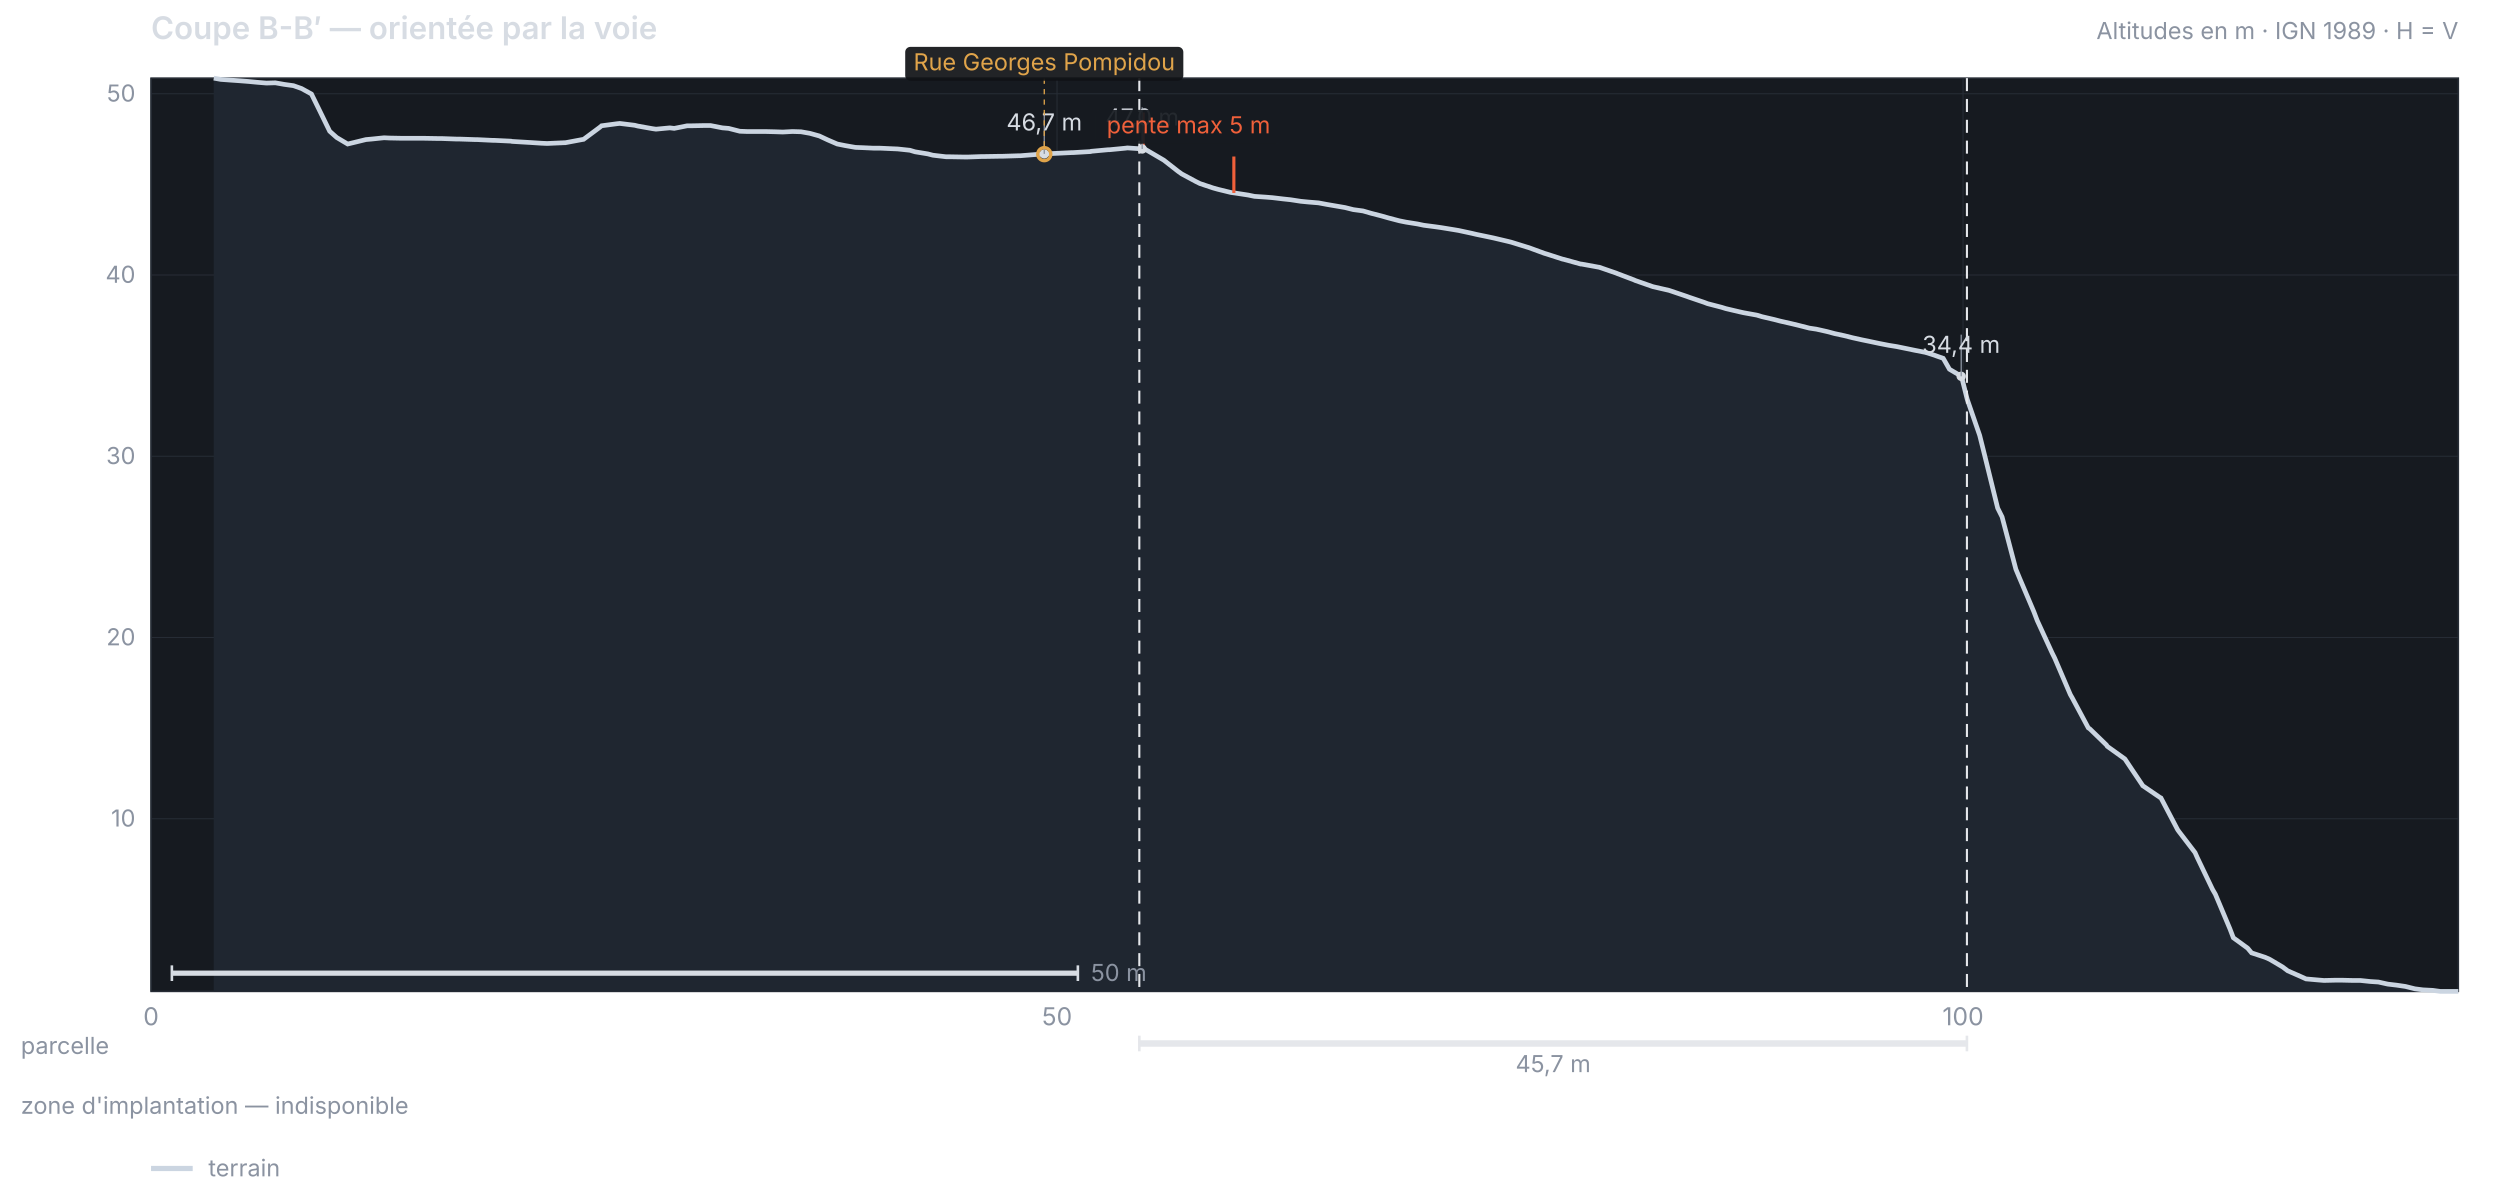
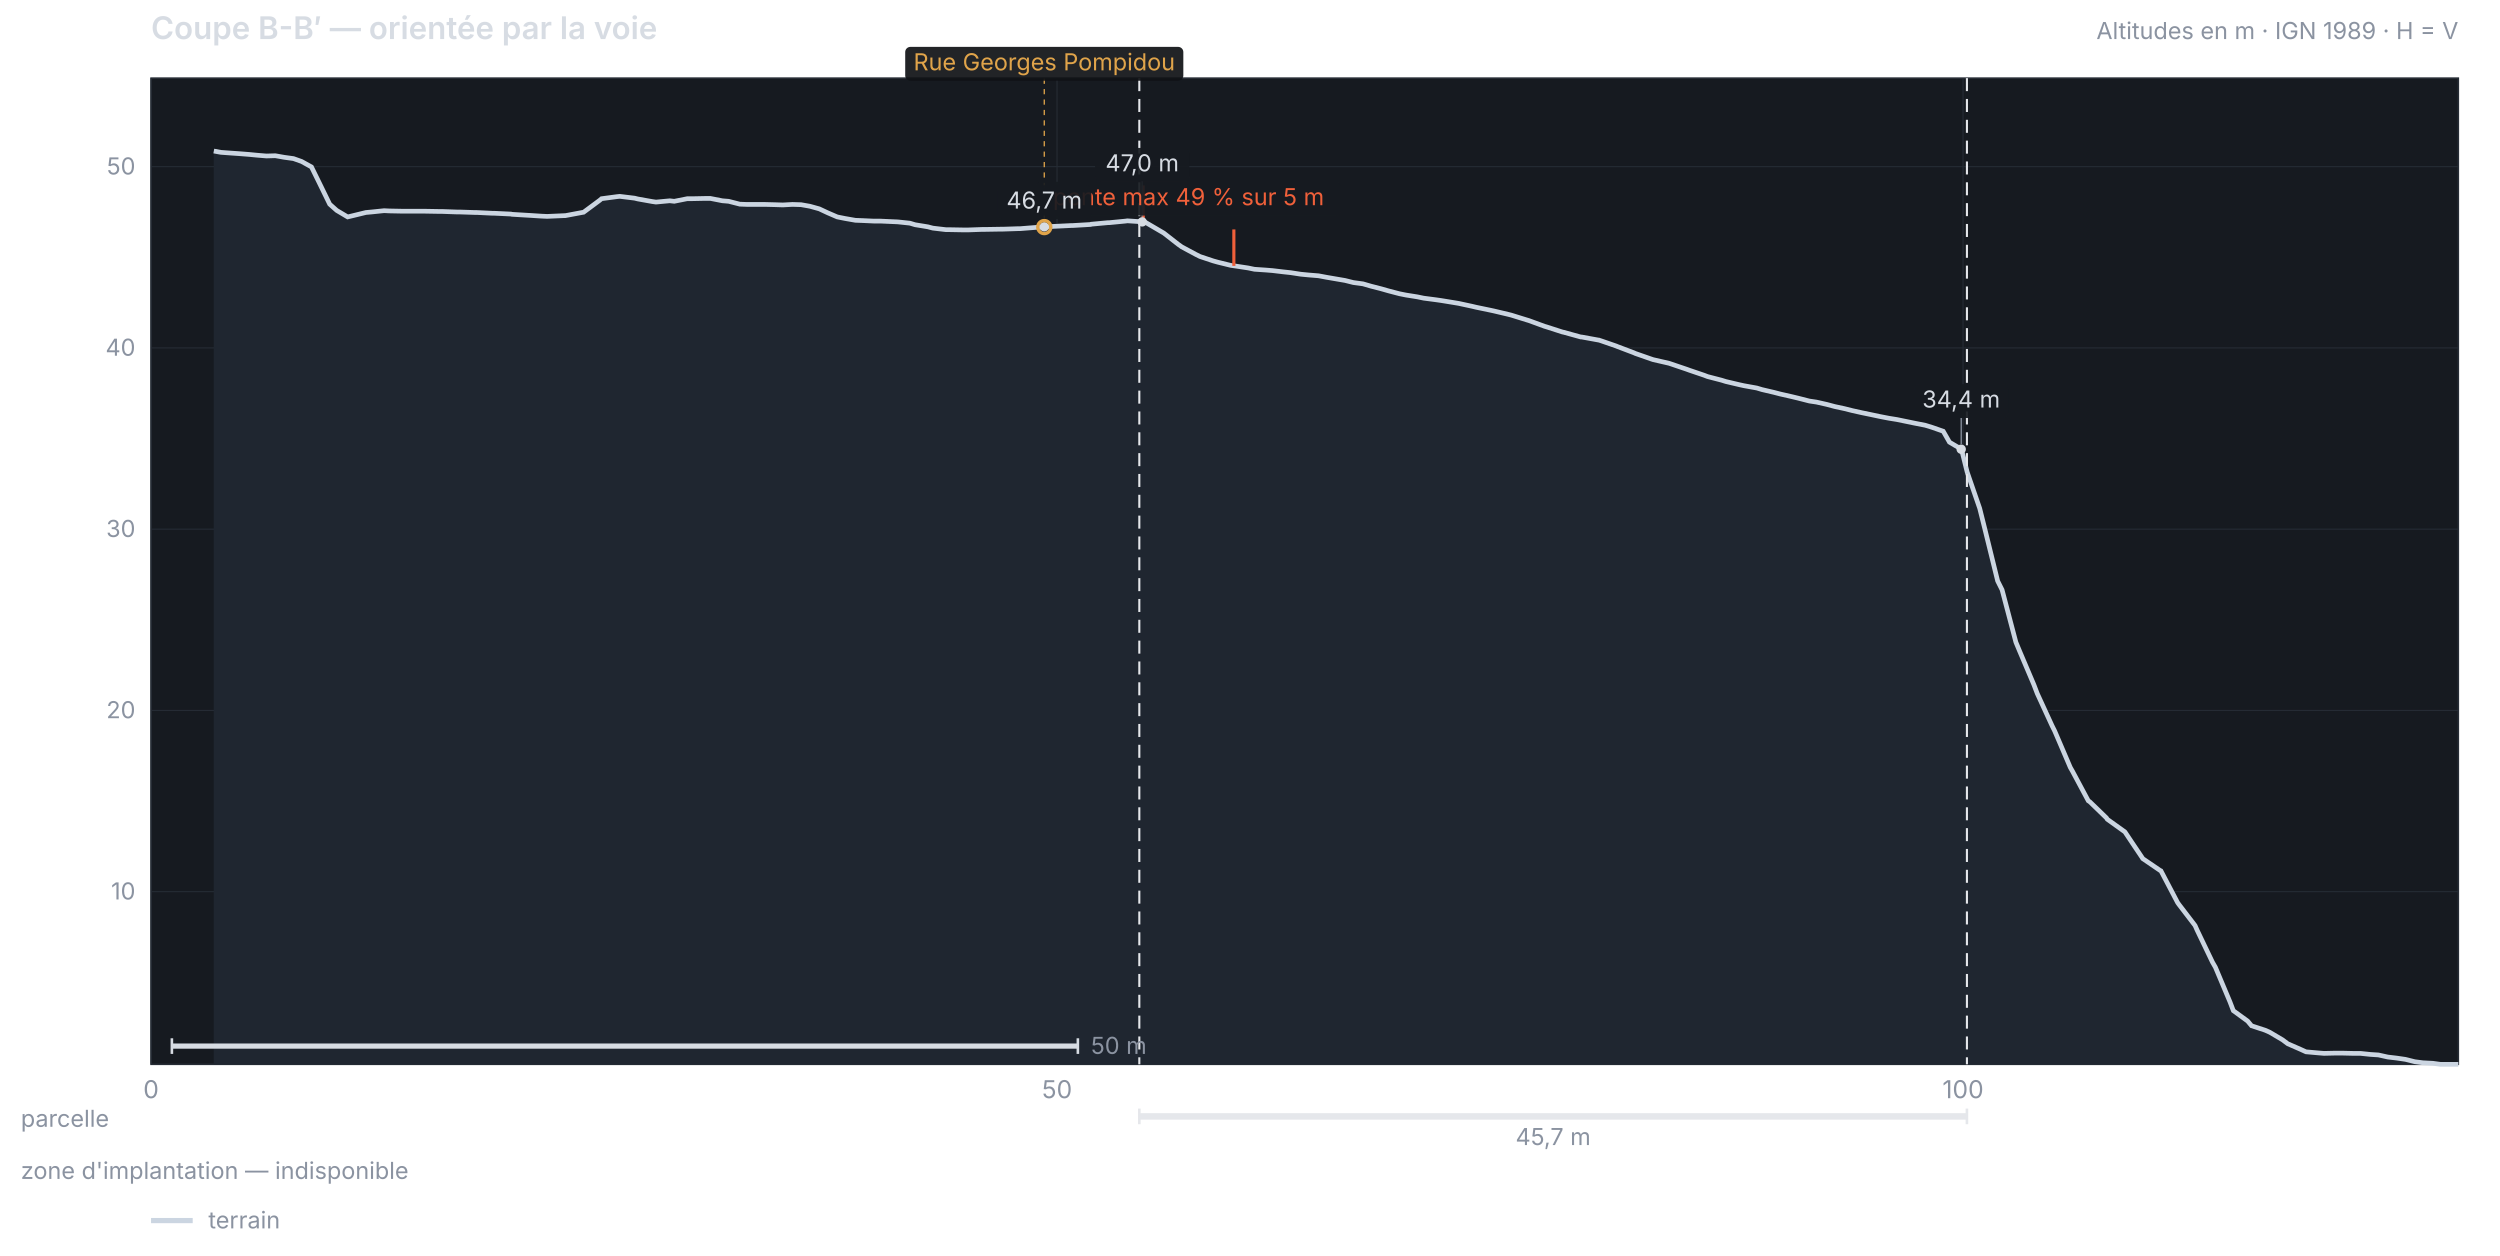
- <svg xmlns="http://www.w3.org/2000/svg" viewBox="0 0 960 462" width="960" height="462" role="img" aria-label="Coupe B-B′ — orientée par la voie" font-family="Inter, Helvetica, Arial, sans-serif" data-plot-x0="58.0" data-plot-x1="944.0" style="background:#0f1115">
+ <svg xmlns="http://www.w3.org/2000/svg" viewBox="0 0 960 482" width="960" height="482" role="img" aria-label="Coupe B-B′ — orientée par la voie" font-family="Inter, Helvetica, Arial, sans-serif" data-plot-x0="58.0" data-plot-x1="944.0" style="background:#0f1115">
  <text x="58" y="15" font-size="12" font-weight="600" fill="#d7dce3">Coupe B-B′ — orientée par la voie</text>
  <text x="944" y="15" text-anchor="end" font-size="9" fill="#8b93a1">Altitudes en m · IGN 1989 · H = V</text>
-   <rect x="58.0" y="30" width="886.0" height="350.7" fill="#161a20" stroke="#262c35" stroke-width="0.6" />
-   <line x1="58.0" y1="30" x2="58.0" y2="380.7" stroke="#262c35" stroke-width="0.4" />
-   <text x="58.0" y="393.7" text-anchor="middle" font-size="9.5" fill="#8b93a1">0</text>
-   <line x1="405.9" y1="30" x2="405.9" y2="380.7" stroke="#262c35" stroke-width="0.4" />
-   <text x="405.9" y="393.7" text-anchor="middle" font-size="9.5" fill="#8b93a1">50</text>
-   <line x1="753.8" y1="30" x2="753.8" y2="380.7" stroke="#262c35" stroke-width="0.4" />
-   <text x="753.8" y="393.7" text-anchor="middle" font-size="9.5" fill="#8b93a1">100</text>
-   <line x1="58.0" y1="314.4" x2="944.0" y2="314.4" stroke="#262c35" stroke-width="0.4" />
-   <text x="52.0" y="317.4" text-anchor="end" font-size="9" fill="#8b93a1">10</text>
-   <line x1="58.0" y1="244.8" x2="944.0" y2="244.8" stroke="#262c35" stroke-width="0.4" />
-   <text x="52.0" y="247.8" text-anchor="end" font-size="9" fill="#8b93a1">20</text>
-   <line x1="58.0" y1="175.2" x2="944.0" y2="175.2" stroke="#262c35" stroke-width="0.4" />
-   <text x="52.0" y="178.2" text-anchor="end" font-size="9" fill="#8b93a1">30</text>
-   <line x1="58.0" y1="105.6" x2="944.0" y2="105.6" stroke="#262c35" stroke-width="0.4" />
-   <text x="52.0" y="108.6" text-anchor="end" font-size="9" fill="#8b93a1">40</text>
-   <line x1="58.0" y1="36.0" x2="944.0" y2="36.0" stroke="#262c35" stroke-width="0.4" />
-   <text x="52.0" y="39.0" text-anchor="end" font-size="9" fill="#8b93a1">50</text>
-   <polygon points="82.1,30.0 84.8,30.5 88.9,30.8 91.8,31.0 95.6,31.3 98.7,31.6 102.3,31.9 105.7,31.8 109.1,32.4 112.7,32.9 115.8,34.0 119.6,36.1 122.5,42.0 126.6,50.4 129.3,52.8 133.5,55.3 136.0,54.7 140.5,53.6 142.7,53.4 147.5,52.9 149.5,53.0 154.4,53.1 156.2,53.1 161.4,53.1 162.9,53.1 168.4,53.2 169.7,53.2 175.3,53.4 176.4,53.4 182.3,53.6 183.1,53.6 189.2,53.9 189.9,53.9 196.2,54.2 196.6,54.3 203.2,54.7 203.3,54.7 207.9,55.0 210.1,55.1 210.1,55.1 216.8,54.8 217.1,54.8 223.5,53.6 224.1,53.5 230.3,48.9 231.0,48.3 237.0,47.5 238.0,47.4 243.7,48.1 244.9,48.4 250.5,49.4 251.9,49.6 257.2,49.1 258.9,49.3 263.9,48.3 265.8,48.3 270.6,48.2 272.8,48.2 277.4,49.1 279.8,49.3 284.1,50.4 286.7,50.5 290.8,50.5 293.7,50.5 297.6,50.6 300.6,50.7 304.3,50.5 307.6,50.6 311.0,51.2 314.6,52.2 317.8,53.7 321.5,55.3 324.5,55.9 328.5,56.6 331.2,56.7 335.5,56.9 338.0,56.9 342.4,57.1 344.7,57.2 349.4,57.7 351.4,58.3 356.3,59.1 358.2,59.6 363.3,60.2 364.9,60.2 370.3,60.3 371.6,60.3 377.2,60.1 378.4,60.1 384.2,60.0 385.1,60.0 391.2,59.8 391.8,59.8 398.1,59.3 398.6,59.3 405.1,58.9 405.3,58.9 411.5,58.6 412.0,58.6 412.0,58.6 418.8,58.2 419.0,58.1 425.5,57.5 426.0,57.5 432.2,56.9 432.9,56.8 439.0,57.2 439.9,57.4 445.7,60.8 446.9,61.5 452.4,65.8 453.8,66.8 459.2,69.7 460.8,70.5 465.9,72.2 467.7,72.7 472.6,73.9 474.7,74.2 479.3,74.9 481.7,75.4 486.1,75.7 488.6,75.9 492.8,76.4 495.6,76.7 499.5,77.3 502.6,77.6 506.3,77.9 509.5,78.5 513.0,79.1 516.5,79.7 519.7,80.5 523.4,81.0 526.5,81.9 530.4,82.9 533.2,83.7 537.4,84.8 539.9,85.3 544.3,86.0 546.7,86.5 551.3,87.1 553.4,87.4 558.3,88.2 560.1,88.5 565.2,89.6 566.9,90.0 572.2,91.1 573.6,91.4 579.1,92.7 580.3,93.0 586.1,94.8 587.1,95.1 593.1,97.3 593.8,97.5 600.0,99.5 600.5,99.6 607.0,101.4 607.3,101.4 613.9,102.6 614.0,102.6 615.2,103.0 620.7,104.9 620.9,105.0 627.5,107.5 627.9,107.7 634.2,109.9 634.8,110.1 640.9,111.5 641.8,111.8 647.7,113.8 648.8,114.2 654.4,116.1 655.7,116.6 661.1,118.0 662.7,118.5 667.8,119.7 669.6,120.1 674.6,121.0 676.6,121.6 681.3,122.7 683.6,123.3 688.0,124.3 690.5,124.9 694.8,126.0 697.5,126.4 701.5,127.3 704.5,128.1 708.2,128.9 711.4,129.7 715.0,130.5 718.4,131.2 721.7,131.9 725.3,132.6 728.4,133.1 732.3,133.9 735.2,134.5 739.3,135.3 741.9,136.1 746.2,137.6 748.6,141.8 753.2,144.5 755.4,153.3 760.2,167.2 762.1,174.8 767.1,195.1 768.8,198.5 774.1,218.6 775.6,222.2 781.0,234.9 782.3,238.3 788.0,250.7 789.0,252.7 795.0,266.7 795.8,268.1 801.9,279.5 802.5,279.9 808.9,286.1 809.2,286.6 815.9,291.4 816.0,291.5 818.8,295.7 822.7,301.5 822.8,301.7 829.4,306.2 829.8,306.4 836.2,318.6 836.7,319.3 842.9,327.4 843.7,329.2 849.6,341.5 850.7,343.4 856.3,356.7 857.6,360.1 863.1,364.1 864.6,365.9 869.8,367.6 871.6,368.4 876.5,371.3 878.5,372.8 883.3,374.9 885.5,375.9 890.0,376.3 892.4,376.5 896.7,376.4 899.4,376.4 903.5,376.5 906.4,376.5 910.2,376.9 913.3,377.1 916.9,377.9 920.3,378.3 923.7,378.8 927.3,379.7 930.4,380.1 934.2,380.3 937.1,380.7 941.2,380.7 943.9,380.7 944.0,380.7 944.0,380.7 82.1,380.7" fill="#1f2630" stroke="none" />
-   <polyline points="82.1,30.0 84.8,30.5 88.9,30.8 91.8,31.0 95.6,31.3 98.7,31.6 102.3,31.9 105.7,31.8 109.1,32.4 112.7,32.9 115.8,34.0 119.6,36.1 122.5,42.0 126.6,50.4 129.3,52.8 133.5,55.3 136.0,54.7 140.5,53.6 142.7,53.4 147.5,52.9 149.5,53.0 154.4,53.1 156.2,53.1 161.4,53.1 162.9,53.1 168.4,53.2 169.7,53.2 175.3,53.4 176.4,53.4 182.3,53.6 183.1,53.6 189.2,53.9 189.9,53.9 196.2,54.2 196.6,54.3 203.2,54.7 203.3,54.7 207.9,55.0 210.1,55.1 210.1,55.1 216.8,54.8 217.1,54.8 223.5,53.6 224.1,53.5 230.3,48.9 231.0,48.3 237.0,47.5 238.0,47.4 243.7,48.1 244.9,48.4 250.5,49.4 251.9,49.6 257.2,49.1 258.9,49.3 263.9,48.3 265.8,48.3 270.6,48.2 272.8,48.2 277.4,49.1 279.8,49.3 284.1,50.4 286.7,50.5 290.8,50.5 293.7,50.5 297.6,50.6 300.6,50.7 304.3,50.5 307.6,50.6 311.0,51.2 314.6,52.2 317.8,53.7 321.5,55.3 324.5,55.9 328.5,56.6 331.2,56.7 335.5,56.9 338.0,56.9 342.4,57.1 344.7,57.2 349.4,57.7 351.4,58.3 356.3,59.1 358.2,59.6 363.3,60.2 364.9,60.2 370.3,60.3 371.6,60.3 377.2,60.1 378.4,60.1 384.2,60.0 385.1,60.0 391.2,59.8 391.8,59.8 398.1,59.3 398.6,59.3 405.1,58.9 405.3,58.9 411.5,58.6 412.0,58.6 412.0,58.6 418.8,58.2 419.0,58.1 425.5,57.5 426.0,57.5 432.2,56.9 432.9,56.8 439.0,57.2 439.9,57.4 445.7,60.8 446.9,61.5 452.4,65.8 453.8,66.8 459.2,69.7 460.8,70.5 465.9,72.2 467.7,72.7 472.6,73.9 474.7,74.2 479.3,74.9 481.7,75.4 486.1,75.7 488.6,75.9 492.8,76.4 495.6,76.7 499.5,77.3 502.6,77.6 506.3,77.9 509.5,78.5 513.0,79.1 516.5,79.7 519.7,80.5 523.4,81.0 526.5,81.9 530.4,82.9 533.2,83.7 537.4,84.8 539.9,85.3 544.3,86.0 546.7,86.5 551.3,87.1 553.4,87.4 558.3,88.2 560.1,88.5 565.2,89.6 566.9,90.0 572.2,91.1 573.6,91.4 579.1,92.7 580.3,93.0 586.1,94.8 587.1,95.1 593.1,97.3 593.8,97.5 600.0,99.5 600.5,99.6 607.0,101.4 607.3,101.4 613.9,102.6 614.0,102.6 615.2,103.0 620.7,104.9 620.9,105.0 627.5,107.5 627.9,107.7 634.2,109.9 634.8,110.1 640.9,111.5 641.8,111.8 647.7,113.8 648.8,114.2 654.4,116.1 655.7,116.6 661.1,118.0 662.7,118.5 667.8,119.7 669.6,120.1 674.6,121.0 676.6,121.6 681.3,122.7 683.6,123.3 688.0,124.3 690.5,124.9 694.8,126.0 697.5,126.4 701.5,127.3 704.5,128.1 708.2,128.9 711.4,129.7 715.0,130.5 718.4,131.2 721.7,131.9 725.3,132.6 728.4,133.1 732.3,133.9 735.2,134.5 739.3,135.3 741.9,136.1 746.2,137.6 748.6,141.8 753.2,144.5 755.4,153.3 760.2,167.2 762.1,174.8 767.1,195.1 768.8,198.5 774.1,218.6 775.6,222.2 781.0,234.9 782.3,238.3 788.0,250.7 789.0,252.7 795.0,266.7 795.8,268.1 801.9,279.5 802.5,279.9 808.9,286.1 809.2,286.6 815.9,291.4 816.0,291.5 818.8,295.7 822.7,301.5 822.8,301.7 829.4,306.2 829.8,306.4 836.2,318.6 836.7,319.3 842.9,327.4 843.7,329.2 849.6,341.5 850.7,343.4 856.3,356.7 857.6,360.1 863.1,364.1 864.6,365.9 869.8,367.6 871.6,368.4 876.5,371.3 878.5,372.8 883.3,374.9 885.5,375.9 890.0,376.3 892.4,376.5 896.7,376.4 899.4,376.4 903.5,376.5 906.4,376.5 910.2,376.9 913.3,377.1 916.9,377.9 920.3,378.3 923.7,378.8 927.3,379.7 930.4,380.1 934.2,380.3 937.1,380.7 941.2,380.7 943.9,380.7 944.0,380.7" fill="none" stroke="#cbd5e1" stroke-width="1.8" />
-   <line x1="437.5" y1="30" x2="437.5" y2="380.7" stroke="#e5e7eb" stroke-width="0.8" stroke-dasharray="5 3" />
-   <line x1="755.3" y1="30" x2="755.3" y2="380.7" stroke="#e5e7eb" stroke-width="0.8" stroke-dasharray="5 3" />
-   <line x1="439.0" y1="57.2" x2="439.0" y2="43.2" stroke="#f0603a" stroke-width="1.2" />
-   <line x1="473.8" y1="74.1" x2="473.8" y2="60.1" stroke="#f0603a" stroke-width="1.2" />
-   <circle cx="401.0" cy="59.1" r="1.8" fill="#d7dce3" />
-   <line x1="401.0" y1="59.1" x2="401.0" y2="43.1" stroke="#8b93a1" stroke-width="0.5" />
-   <text x="401.0" y="50.1" text-anchor="middle" font-size="9" fill="#d7dce3">46,7 m</text>
-   <circle cx="438.6" cy="57.2" r="1.8" fill="#d7dce3" />
-   <line x1="438.6" y1="57.2" x2="438.6" y2="41.2" stroke="#8b93a1" stroke-width="0.5" />
-   <text x="438.6" y="48.2" text-anchor="middle" font-size="9" fill="#d7dce3">47,0 m</text>
-   <circle cx="753.1" cy="144.5" r="1.8" fill="#d7dce3" />
-   <line x1="753.1" y1="144.5" x2="753.1" y2="128.5" stroke="#8b93a1" stroke-width="0.5" />
-   <text x="753.1" y="135.5" text-anchor="middle" font-size="9" fill="#d7dce3">34,4 m</text>
-   <circle cx="401.0" cy="59.2" r="2.5" fill="none" stroke="#e0a44a" stroke-width="1.3" />
-   <line x1="401.0" y1="56.2" x2="401.0" y2="30.0" stroke="#e0a44a" stroke-width="0.5" stroke-dasharray="2 2" />
-   <line x1="66.0" y1="373.7" x2="413.9" y2="373.7" stroke="#d7dce3" stroke-width="2" />
-   <line x1="66.0" y1="370.7" x2="66.0" y2="376.7" stroke="#d7dce3" stroke-width="1" />
-   <line x1="413.9" y1="370.7" x2="413.9" y2="376.7" stroke="#d7dce3" stroke-width="1" />
-   <text x="418.9" y="376.7" font-size="9" fill="#8b93a1">50 m</text>
-   <text x="8" y="404.7" font-size="9" fill="#8b93a1">parcelle</text>
-   <line x1="437.5" y1="400.7" x2="755.3" y2="400.7" stroke="#e5e7eb" stroke-width="2.5" data-band="parcelle" data-d0="54.54" data-d1="100.21" />
-   <line x1="437.5" y1="397.7" x2="437.5" y2="403.7" stroke="#e5e7eb" stroke-width="1" />
-   <line x1="755.3" y1="397.7" x2="755.3" y2="403.7" stroke="#e5e7eb" stroke-width="1" />
-   <text x="596.4" y="411.7" text-anchor="middle" font-size="9" fill="#8b93a1">45,7 m</text>
-   <text x="8" y="427.7" font-size="9" fill="#8b93a1">zone d'implantation — indisponible</text>
-   <line x1="58.0" y1="448.7" x2="74.0" y2="448.7" stroke="#cbd5e1" stroke-width="2" />
-   <text x="80.0" y="451.7" font-size="9" fill="#8b93a1">terrain</text>
-   <rect x="420.6" y="42.2" width="71.5" height="13.0" rx="2" fill="#161a20" opacity="0.92" />
-   <text x="456.4" y="51.2" text-anchor="middle" font-size="9" fill="#f0603a">pente max 5 m</text>
+   <rect x="58.0" y="30" width="886.0" height="378.7" fill="#161a20" stroke="#262c35" stroke-width="0.6" />
+   <line x1="58.0" y1="30" x2="58.0" y2="408.7" stroke="#262c35" stroke-width="0.4" />
+   <text x="58.0" y="421.7" text-anchor="middle" font-size="9.5" fill="#8b93a1">0</text>
+   <line x1="405.9" y1="30" x2="405.9" y2="408.7" stroke="#262c35" stroke-width="0.4" />
+   <text x="405.9" y="421.7" text-anchor="middle" font-size="9.5" fill="#8b93a1">50</text>
+   <line x1="753.8" y1="30" x2="753.8" y2="408.7" stroke="#262c35" stroke-width="0.4" />
+   <text x="753.8" y="421.7" text-anchor="middle" font-size="9.5" fill="#8b93a1">100</text>
+   <line x1="58.0" y1="342.4" x2="944.0" y2="342.4" stroke="#262c35" stroke-width="0.4" />
+   <text x="52.0" y="345.4" text-anchor="end" font-size="9" fill="#8b93a1">10</text>
+   <line x1="58.0" y1="272.8" x2="944.0" y2="272.8" stroke="#262c35" stroke-width="0.4" />
+   <text x="52.0" y="275.8" text-anchor="end" font-size="9" fill="#8b93a1">20</text>
+   <line x1="58.0" y1="203.2" x2="944.0" y2="203.2" stroke="#262c35" stroke-width="0.4" />
+   <text x="52.0" y="206.2" text-anchor="end" font-size="9" fill="#8b93a1">30</text>
+   <line x1="58.0" y1="133.6" x2="944.0" y2="133.6" stroke="#262c35" stroke-width="0.4" />
+   <text x="52.0" y="136.6" text-anchor="end" font-size="9" fill="#8b93a1">40</text>
+   <line x1="58.0" y1="64.0" x2="944.0" y2="64.0" stroke="#262c35" stroke-width="0.4" />
+   <text x="52.0" y="67.0" text-anchor="end" font-size="9" fill="#8b93a1">50</text>
+   <polygon points="82.1,58.0 84.8,58.5 88.9,58.8 91.8,59.0 95.6,59.3 98.7,59.6 102.3,59.9 105.7,59.8 109.1,60.4 112.7,60.9 115.8,62.0 119.6,64.1 122.5,70.0 126.6,78.4 129.3,80.8 133.5,83.3 136.0,82.7 140.5,81.6 142.7,81.4 147.5,80.9 149.5,81.0 154.4,81.1 156.2,81.1 161.4,81.1 162.9,81.1 168.4,81.2 169.7,81.2 175.3,81.4 176.4,81.4 182.3,81.6 183.1,81.6 189.2,81.9 189.9,81.9 196.2,82.2 196.6,82.3 203.2,82.7 203.3,82.7 207.9,83.0 210.1,83.1 210.1,83.1 216.8,82.8 217.1,82.8 223.5,81.6 224.1,81.5 230.3,76.9 231.0,76.3 237.0,75.5 238.0,75.4 243.7,76.1 244.9,76.4 250.5,77.4 251.9,77.6 257.2,77.1 258.9,77.3 263.9,76.3 265.8,76.3 270.6,76.2 272.8,76.2 277.4,77.1 279.8,77.3 284.1,78.4 286.7,78.5 290.8,78.5 293.7,78.5 297.6,78.6 300.6,78.7 304.3,78.5 307.6,78.6 311.0,79.2 314.6,80.2 317.8,81.7 321.5,83.3 324.5,83.9 328.5,84.6 331.2,84.7 335.5,84.9 338.0,84.9 342.4,85.1 344.7,85.2 349.4,85.7 351.4,86.3 356.3,87.1 358.2,87.6 363.3,88.2 364.9,88.2 370.3,88.3 371.6,88.3 377.2,88.1 378.4,88.1 384.2,88.0 385.1,88.0 391.2,87.8 391.8,87.8 398.1,87.3 398.6,87.3 405.1,86.9 405.3,86.9 411.5,86.6 412.0,86.6 412.0,86.6 418.8,86.2 419.0,86.1 425.5,85.5 426.0,85.5 432.2,84.9 432.9,84.8 439.0,85.2 439.9,85.4 445.7,88.8 446.9,89.5 452.4,93.8 453.8,94.8 459.2,97.7 460.8,98.5 465.9,100.2 467.7,100.7 472.6,101.9 474.7,102.2 479.3,102.9 481.7,103.4 486.1,103.7 488.6,103.9 492.8,104.4 495.6,104.7 499.5,105.3 502.6,105.6 506.3,105.9 509.5,106.5 513.0,107.1 516.5,107.7 519.7,108.5 523.4,109.0 526.5,109.9 530.4,110.9 533.2,111.7 537.4,112.8 539.9,113.3 544.3,114.0 546.7,114.5 551.3,115.1 553.4,115.4 558.3,116.2 560.1,116.5 565.2,117.6 566.9,118.0 572.2,119.1 573.6,119.4 579.1,120.7 580.3,121.0 586.1,122.8 587.1,123.1 593.1,125.3 593.8,125.5 600.0,127.5 600.5,127.6 607.0,129.4 607.3,129.4 613.9,130.6 614.0,130.6 615.2,131.0 620.7,132.9 620.9,133.0 627.5,135.5 627.9,135.7 634.2,137.9 634.8,138.1 640.9,139.5 641.8,139.8 647.7,141.8 648.8,142.2 654.4,144.1 655.7,144.6 661.1,146.0 662.7,146.5 667.8,147.7 669.6,148.1 674.6,149.0 676.6,149.6 681.3,150.7 683.6,151.3 688.0,152.3 690.5,152.9 694.8,154.0 697.5,154.4 701.5,155.3 704.5,156.1 708.2,156.9 711.4,157.7 715.0,158.5 718.4,159.2 721.7,159.9 725.3,160.6 728.4,161.1 732.3,161.9 735.2,162.5 739.3,163.3 741.9,164.1 746.2,165.6 748.6,169.8 753.2,172.5 755.4,181.3 760.2,195.2 762.1,202.8 767.1,223.1 768.8,226.5 774.1,246.6 775.6,250.2 781.0,262.9 782.3,266.3 788.0,278.7 789.0,280.7 795.0,294.7 795.8,296.1 801.9,307.5 802.5,307.9 808.9,314.1 809.2,314.6 815.9,319.4 816.0,319.5 818.8,323.7 822.7,329.5 822.8,329.7 829.4,334.2 829.8,334.4 836.2,346.6 836.7,347.3 842.9,355.4 843.7,357.2 849.6,369.5 850.7,371.4 856.3,384.7 857.6,388.1 863.1,392.1 864.6,393.9 869.8,395.6 871.6,396.4 876.5,399.3 878.5,400.8 883.3,402.9 885.5,403.9 890.0,404.3 892.4,404.5 896.7,404.4 899.4,404.4 903.5,404.5 906.4,404.5 910.2,404.9 913.3,405.1 916.9,405.9 920.3,406.3 923.7,406.8 927.3,407.7 930.4,408.1 934.2,408.3 937.1,408.7 941.2,408.7 943.9,408.7 944.0,408.7 944.0,408.7 82.1,408.7" fill="#1f2630" stroke="none" />
+   <polyline points="82.1,58.0 84.8,58.5 88.9,58.8 91.8,59.0 95.6,59.3 98.7,59.6 102.3,59.9 105.7,59.8 109.1,60.4 112.7,60.9 115.8,62.0 119.6,64.1 122.5,70.0 126.6,78.4 129.3,80.8 133.5,83.3 136.0,82.7 140.5,81.6 142.7,81.4 147.5,80.9 149.5,81.0 154.4,81.1 156.2,81.1 161.4,81.1 162.9,81.1 168.4,81.2 169.7,81.2 175.3,81.4 176.4,81.4 182.3,81.6 183.1,81.6 189.2,81.9 189.9,81.9 196.2,82.2 196.6,82.3 203.2,82.7 203.3,82.7 207.9,83.0 210.1,83.1 210.1,83.1 216.8,82.8 217.1,82.8 223.5,81.6 224.1,81.5 230.3,76.9 231.0,76.3 237.0,75.5 238.0,75.4 243.7,76.1 244.9,76.4 250.5,77.4 251.9,77.6 257.2,77.1 258.9,77.3 263.9,76.3 265.8,76.3 270.6,76.2 272.8,76.2 277.4,77.1 279.8,77.3 284.1,78.4 286.7,78.5 290.8,78.5 293.7,78.5 297.6,78.6 300.6,78.7 304.3,78.5 307.6,78.6 311.0,79.2 314.6,80.2 317.8,81.7 321.5,83.3 324.5,83.9 328.5,84.6 331.2,84.7 335.5,84.9 338.0,84.9 342.4,85.1 344.7,85.2 349.4,85.7 351.4,86.3 356.3,87.1 358.2,87.6 363.3,88.2 364.9,88.2 370.3,88.3 371.6,88.3 377.2,88.1 378.4,88.1 384.2,88.0 385.1,88.0 391.2,87.8 391.8,87.8 398.1,87.3 398.6,87.3 405.1,86.9 405.3,86.9 411.5,86.6 412.0,86.6 412.0,86.6 418.8,86.2 419.0,86.1 425.5,85.5 426.0,85.5 432.2,84.9 432.9,84.8 439.0,85.2 439.9,85.4 445.7,88.8 446.9,89.5 452.4,93.8 453.8,94.8 459.2,97.7 460.8,98.5 465.9,100.2 467.7,100.7 472.6,101.9 474.7,102.2 479.3,102.9 481.7,103.4 486.1,103.7 488.6,103.9 492.8,104.4 495.6,104.7 499.5,105.3 502.6,105.6 506.3,105.9 509.5,106.5 513.0,107.1 516.5,107.7 519.7,108.5 523.4,109.0 526.5,109.9 530.4,110.9 533.2,111.7 537.4,112.8 539.9,113.3 544.3,114.0 546.7,114.5 551.3,115.1 553.4,115.4 558.3,116.2 560.1,116.5 565.2,117.6 566.9,118.0 572.2,119.1 573.6,119.4 579.1,120.7 580.3,121.0 586.1,122.8 587.1,123.1 593.1,125.3 593.8,125.5 600.0,127.5 600.5,127.6 607.0,129.4 607.3,129.4 613.9,130.6 614.0,130.6 615.2,131.0 620.7,132.9 620.9,133.0 627.5,135.5 627.9,135.7 634.2,137.9 634.8,138.1 640.9,139.5 641.8,139.8 647.7,141.8 648.8,142.2 654.4,144.1 655.7,144.6 661.1,146.0 662.7,146.5 667.8,147.7 669.6,148.1 674.6,149.0 676.6,149.6 681.3,150.7 683.6,151.3 688.0,152.3 690.5,152.9 694.8,154.0 697.5,154.4 701.5,155.3 704.5,156.1 708.2,156.9 711.4,157.7 715.0,158.5 718.4,159.2 721.7,159.9 725.3,160.6 728.4,161.1 732.3,161.9 735.2,162.5 739.3,163.3 741.9,164.1 746.2,165.6 748.6,169.8 753.2,172.5 755.4,181.3 760.2,195.2 762.1,202.8 767.1,223.1 768.8,226.5 774.1,246.6 775.6,250.2 781.0,262.9 782.3,266.3 788.0,278.7 789.0,280.7 795.0,294.7 795.8,296.1 801.9,307.5 802.5,307.9 808.9,314.1 809.2,314.6 815.9,319.4 816.0,319.5 818.8,323.7 822.7,329.5 822.8,329.7 829.4,334.2 829.8,334.4 836.2,346.6 836.7,347.3 842.9,355.4 843.7,357.2 849.6,369.5 850.7,371.4 856.3,384.7 857.6,388.1 863.1,392.1 864.6,393.9 869.8,395.6 871.6,396.4 876.5,399.3 878.5,400.8 883.3,402.9 885.5,403.9 890.0,404.3 892.4,404.5 896.7,404.4 899.4,404.4 903.5,404.5 906.4,404.5 910.2,404.9 913.3,405.1 916.9,405.9 920.3,406.3 923.7,406.8 927.3,407.7 930.4,408.1 934.2,408.3 937.1,408.7 941.2,408.7 943.9,408.7 944.0,408.7" fill="none" stroke="#cbd5e1" stroke-width="1.8" />
+   <line x1="437.5" y1="30" x2="437.5" y2="408.7" stroke="#e5e7eb" stroke-width="0.8" stroke-dasharray="5 3" />
+   <line x1="755.3" y1="30" x2="755.3" y2="408.7" stroke="#e5e7eb" stroke-width="0.8" stroke-dasharray="5 3" />
+   <line x1="439.0" y1="85.2" x2="439.0" y2="71.2" stroke="#f0603a" stroke-width="1.2" />
+   <line x1="473.8" y1="102.1" x2="473.8" y2="88.1" stroke="#f0603a" stroke-width="1.2" />
+   <circle cx="401.0" cy="87.1" r="1.8" fill="#d7dce3" />
+   <line x1="401.0" y1="85.1" x2="401.0" y2="84.1" stroke="#8b93a1" stroke-width="0.5" />
+   <circle cx="438.6" cy="85.2" r="1.8" fill="#d7dce3" />
+   <line x1="438.6" y1="83.2" x2="438.6" y2="69.8" stroke="#8b93a1" stroke-width="0.5" />
+   <circle cx="753.1" cy="172.5" r="1.8" fill="#d7dce3" />
+   <line x1="753.1" y1="170.5" x2="753.1" y2="160.5" stroke="#8b93a1" stroke-width="0.5" />
+   <circle cx="401.0" cy="87.2" r="2.5" fill="none" stroke="#e0a44a" stroke-width="1.3" />
+   <line x1="401.0" y1="84.2" x2="401.0" y2="30.0" stroke="#e0a44a" stroke-width="0.5" stroke-dasharray="2 2" />
+   <line x1="66.0" y1="401.7" x2="413.9" y2="401.7" stroke="#d7dce3" stroke-width="2" />
+   <line x1="66.0" y1="398.7" x2="66.0" y2="404.7" stroke="#d7dce3" stroke-width="1" />
+   <line x1="413.9" y1="398.7" x2="413.9" y2="404.7" stroke="#d7dce3" stroke-width="1" />
+   <text x="418.9" y="404.7" font-size="9" fill="#8b93a1">50 m</text>
+   <text x="8" y="432.7" font-size="9" fill="#8b93a1">parcelle</text>
+   <line x1="437.5" y1="428.7" x2="755.3" y2="428.7" stroke="#e5e7eb" stroke-width="2.5" data-band="parcelle" data-d0="54.54" data-d1="100.21" />
+   <line x1="437.5" y1="425.7" x2="437.5" y2="431.7" stroke="#e5e7eb" stroke-width="1" />
+   <line x1="755.3" y1="425.7" x2="755.3" y2="431.7" stroke="#e5e7eb" stroke-width="1" />
+   <text x="596.4" y="439.7" text-anchor="middle" font-size="9" fill="#8b93a1">45,7 m</text>
+   <text x="8" y="452.7" font-size="9" fill="#8b93a1">zone d'implantation — indisponible</text>
+   <line x1="58.0" y1="468.7" x2="74.0" y2="468.7" stroke="#cbd5e1" stroke-width="2" />
+   <text x="80.0" y="471.7" font-size="9" fill="#8b93a1">terrain</text>
+   <rect x="397.9" y="69.8" width="116.9" height="13.0" rx="2" fill="#161a20" opacity="0.92" />
+   <text x="456.4" y="78.8" text-anchor="middle" font-size="9" fill="#f0603a">pente max 49 % sur 5 m</text>
+   <rect x="382.9" y="71.1" width="36.2" height="13.0" rx="2" fill="#161a20" opacity="0.92" />
+   <text x="401.0" y="80.1" text-anchor="middle" font-size="9" fill="#d7dce3">46,7 m</text>
+   <rect x="420.5" y="56.8" width="36.2" height="13.0" rx="2" fill="#161a20" opacity="0.92" />
+   <text x="438.6" y="65.8" text-anchor="middle" font-size="9" fill="#d7dce3">47,0 m</text>
+   <rect x="735.0" y="147.5" width="36.2" height="13.0" rx="2" fill="#161a20" opacity="0.92" />
+   <text x="753.1" y="156.5" text-anchor="middle" font-size="9" fill="#d7dce3">34,4 m</text>
  <rect x="347.6" y="18.0" width="106.8" height="13.0" rx="2" fill="#0f1115" opacity="0.92" />
  <text x="401.0" y="27.0" text-anchor="middle" font-size="9" fill="#e0a44a">Rue Georges Pompidou</text>
</svg>
